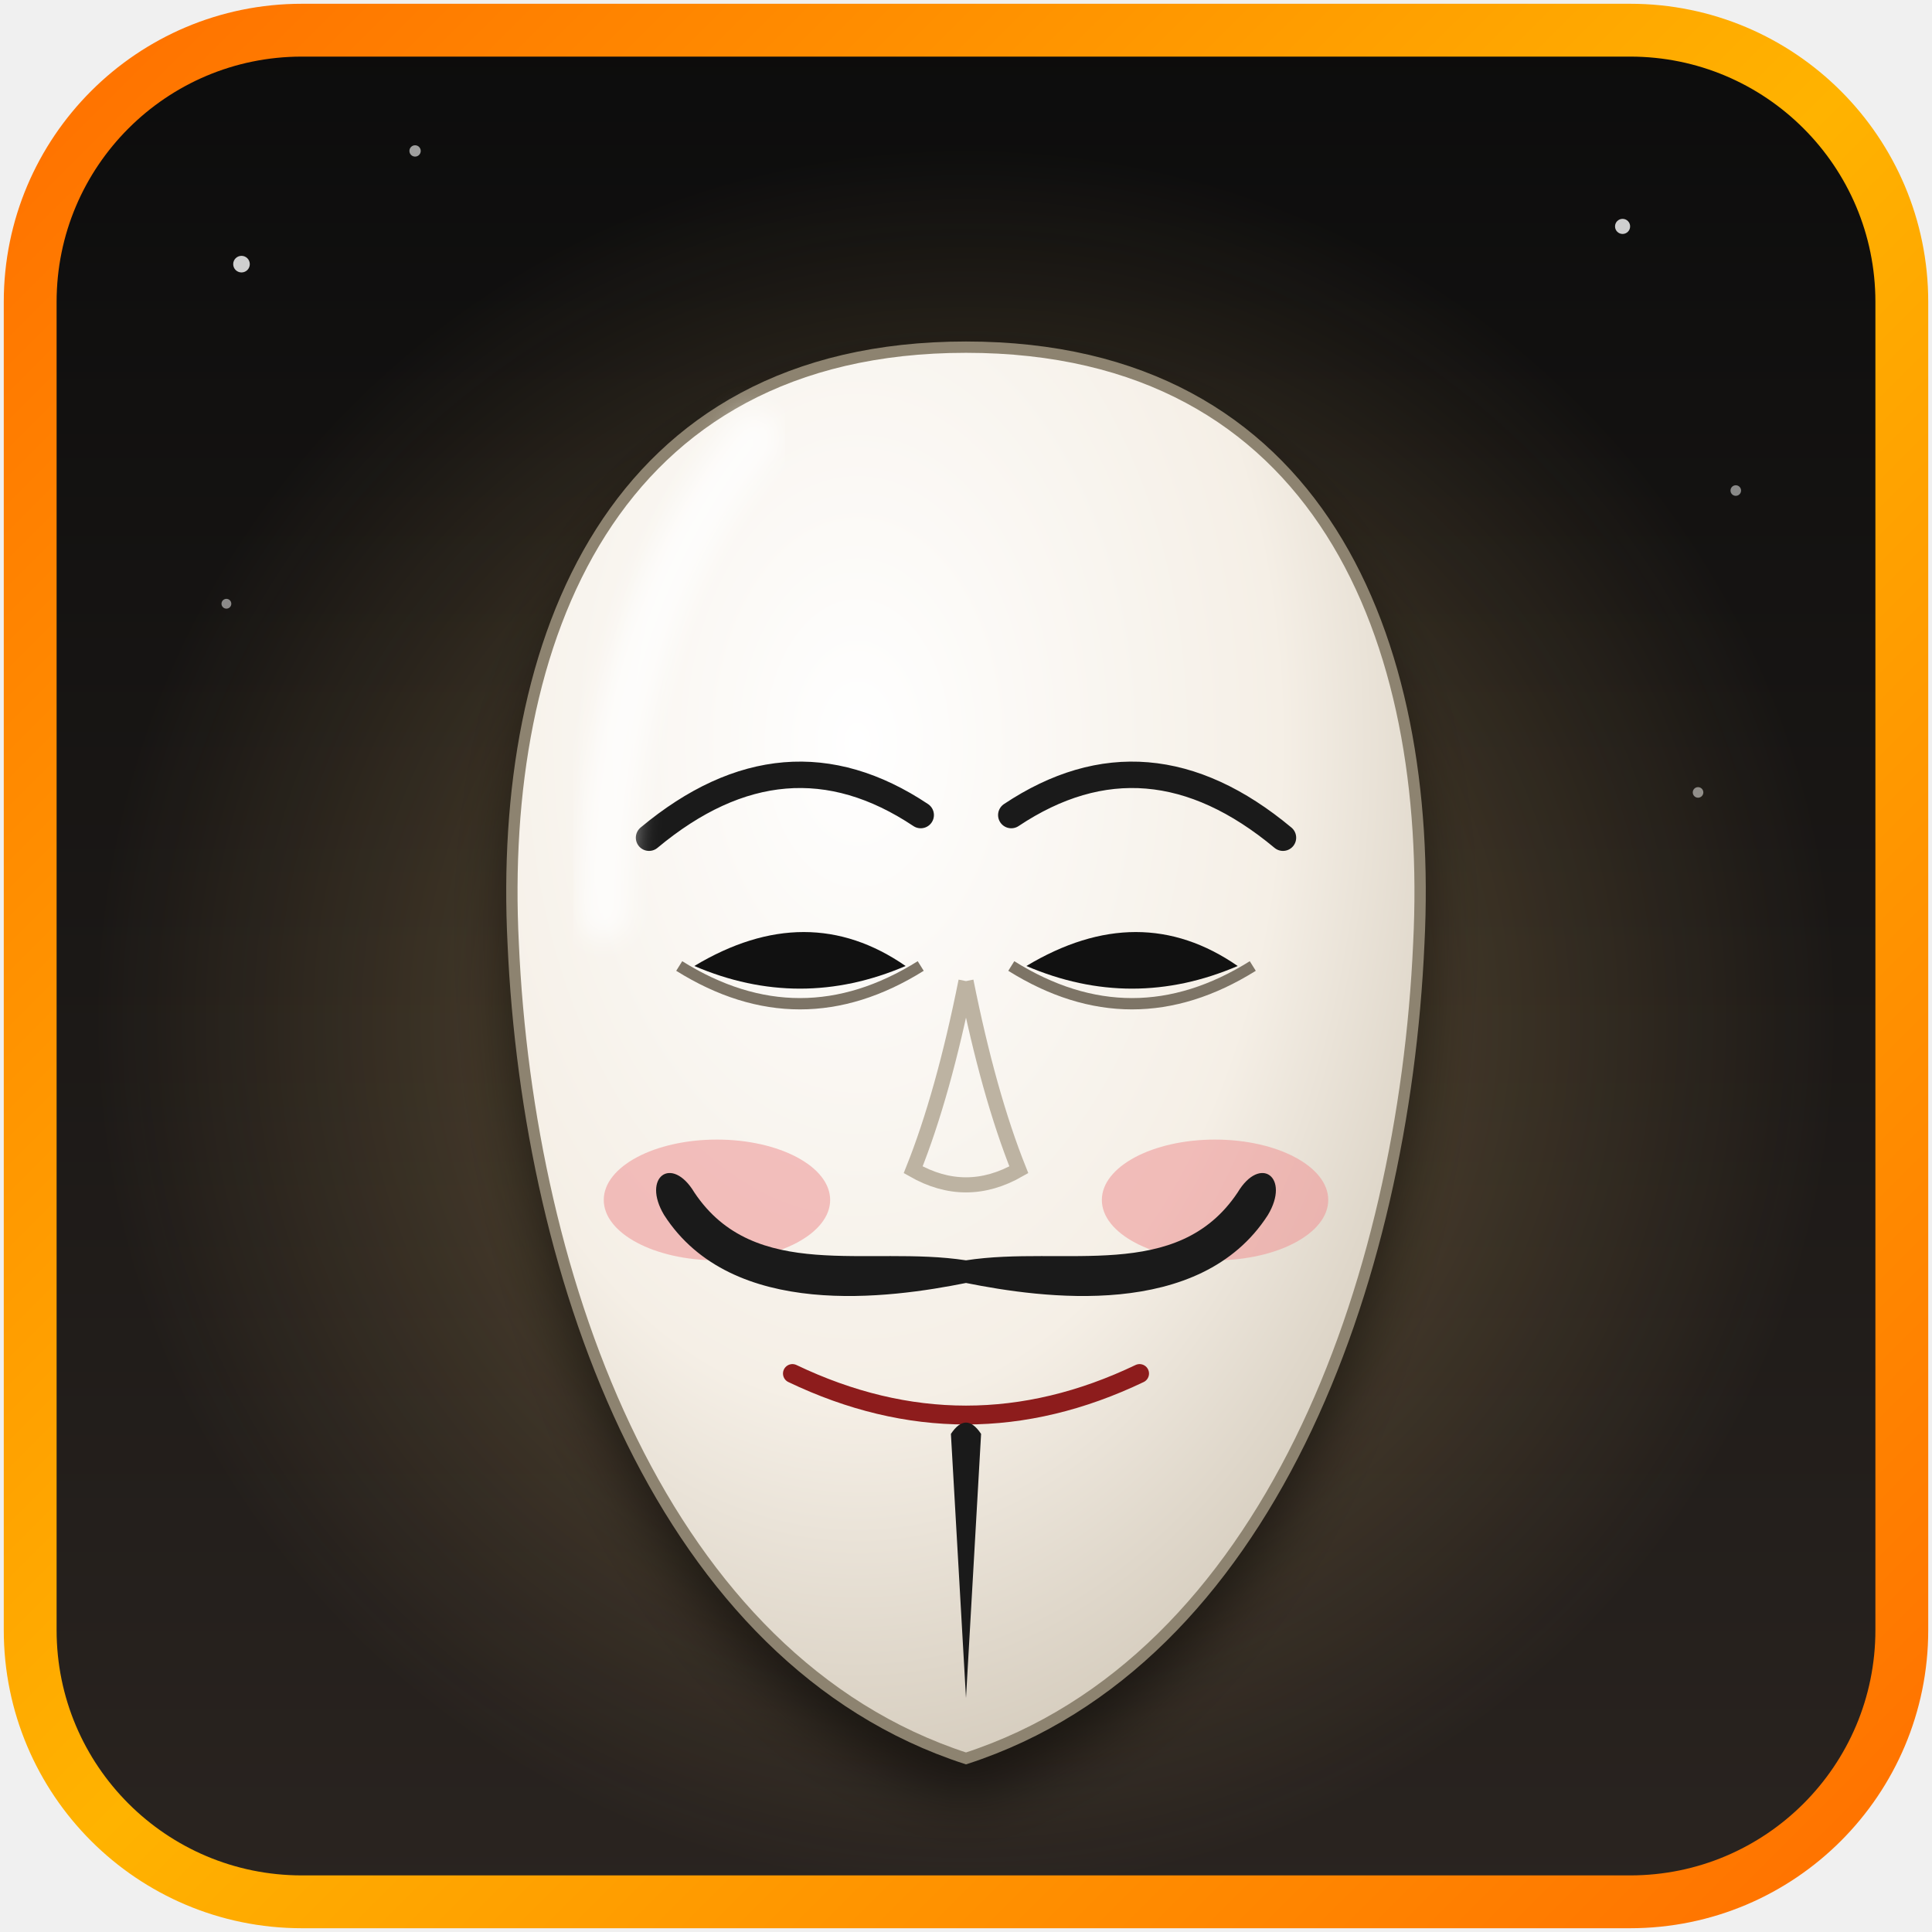
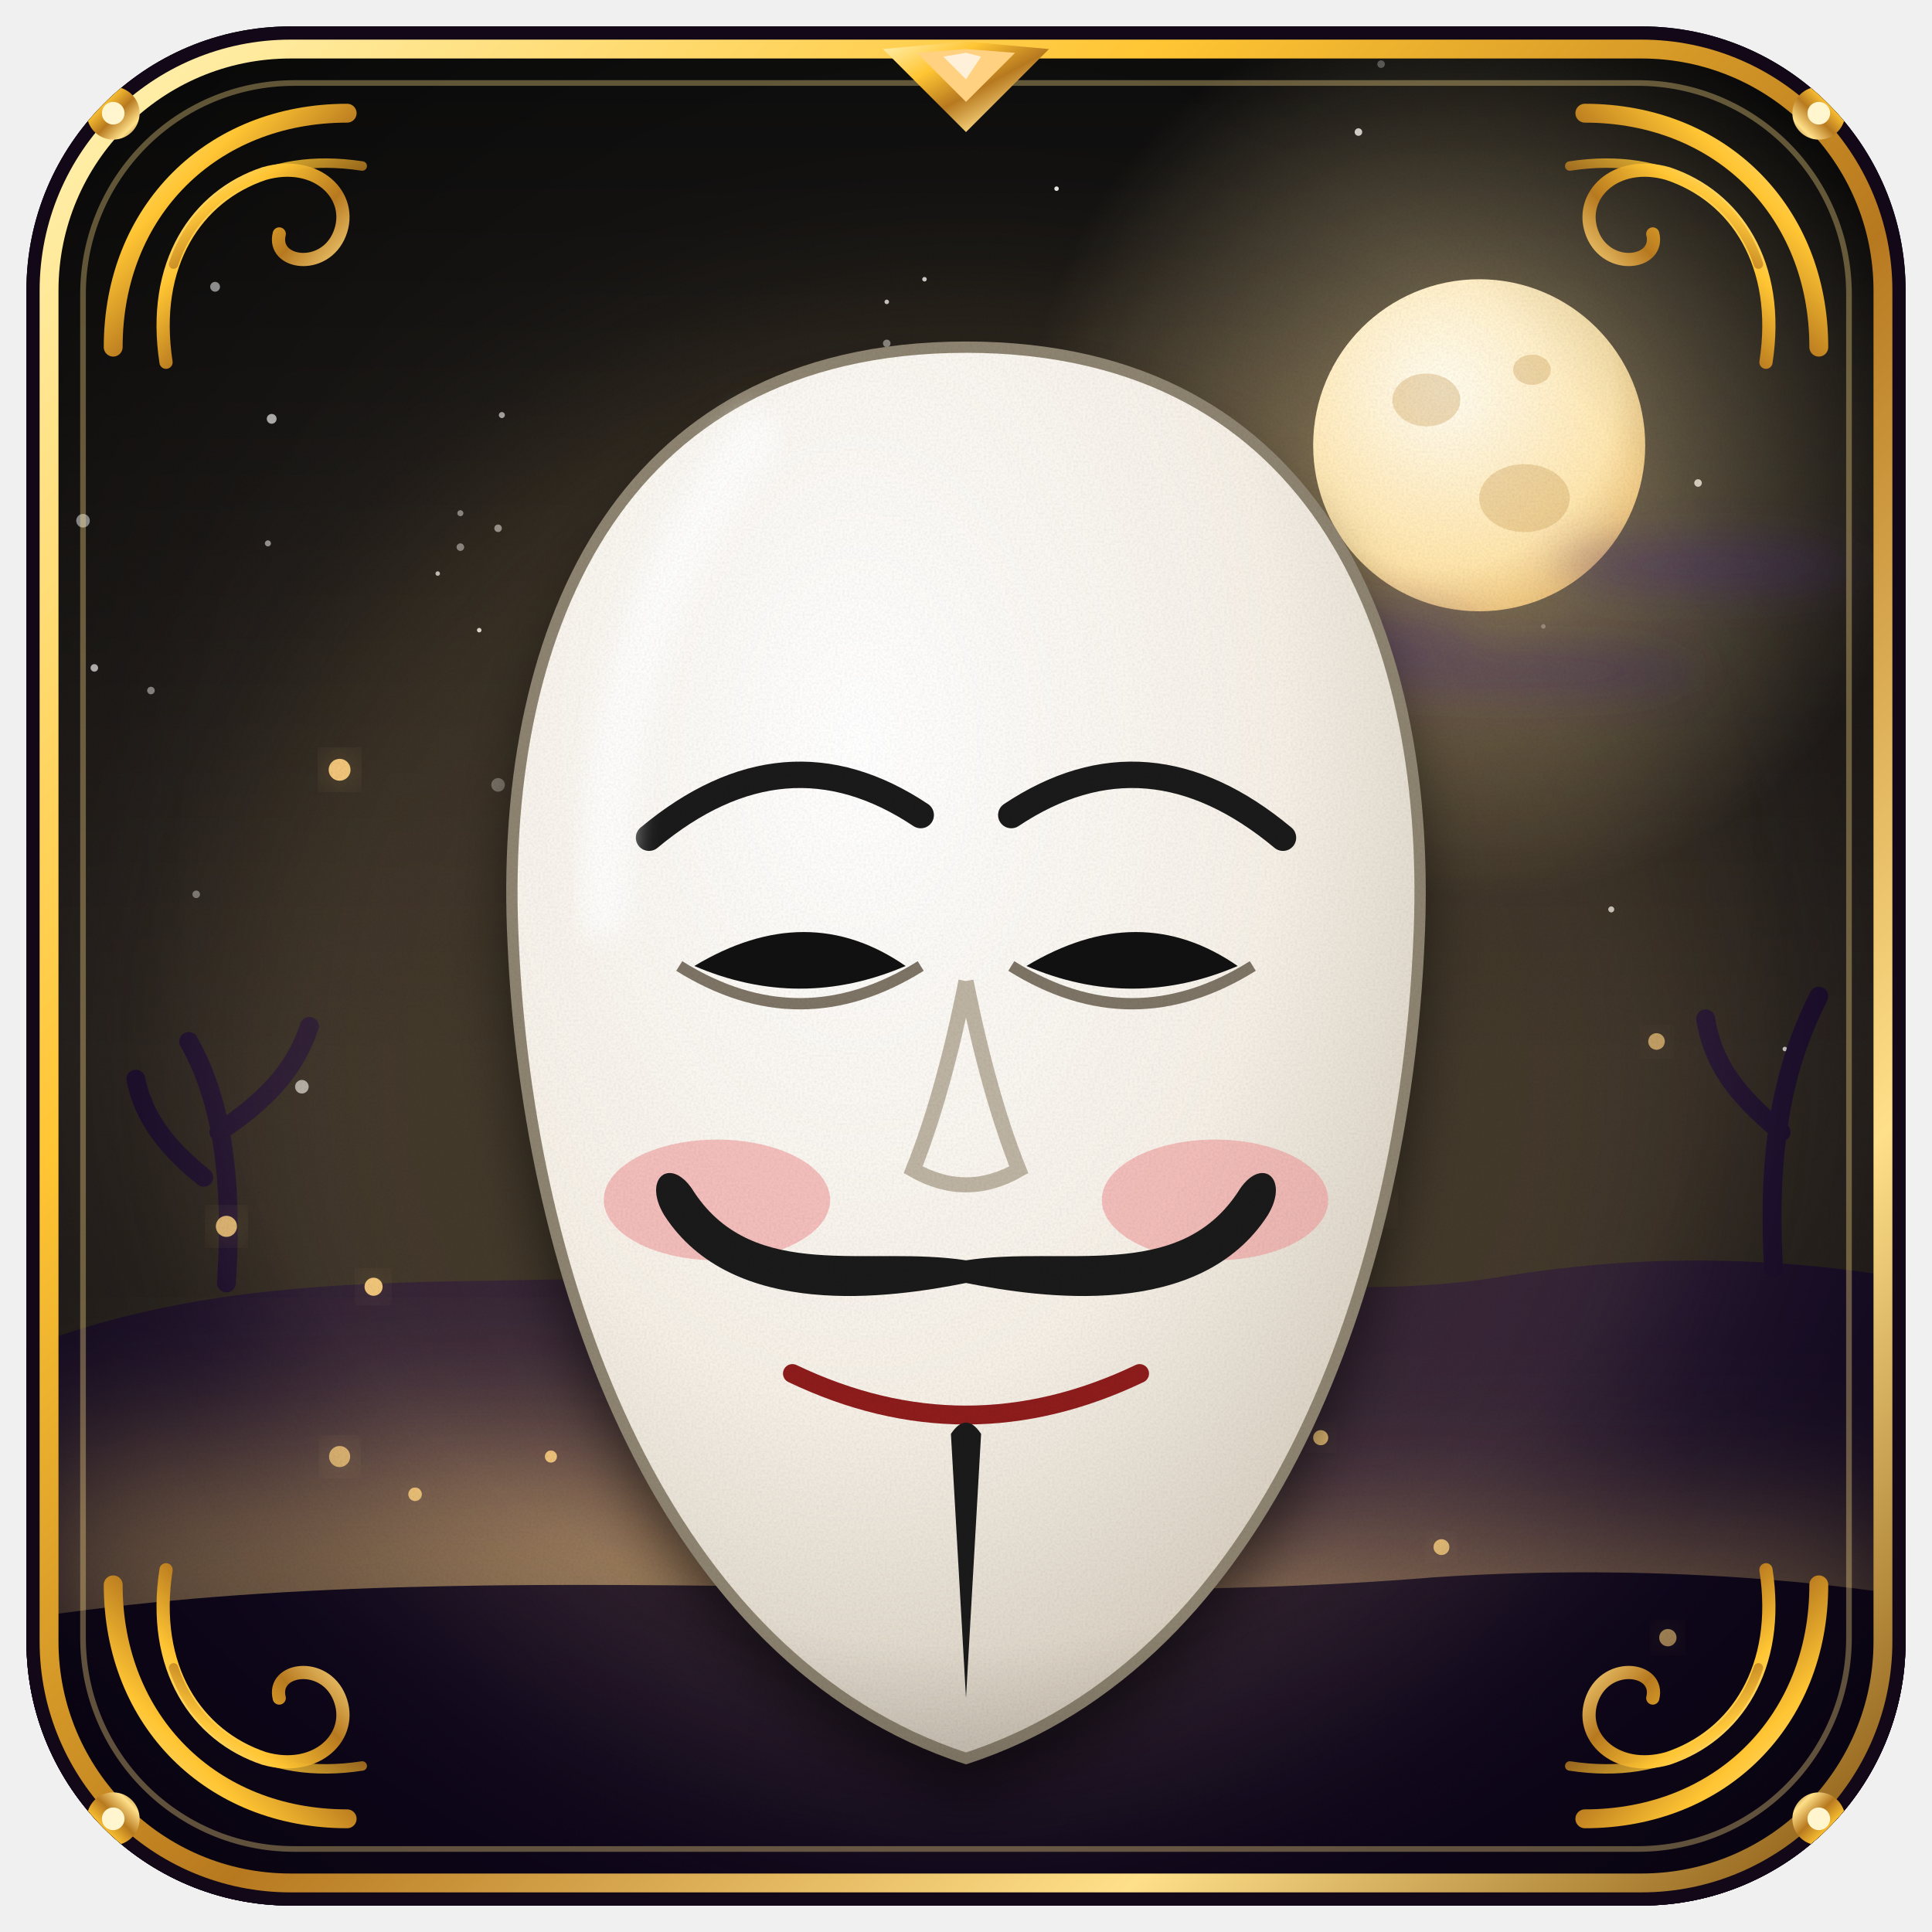
<svg xmlns="http://www.w3.org/2000/svg" viewBox="0 0 512 512" width="512" height="512">
  <defs>
    <linearGradient id="fr" x1="0" y1="0" x2="1" y2="1">
      <stop offset="0" stop-color="#ff6f00" />
      <stop offset=".5" stop-color="#ffb300" />
      <stop offset="1" stop-color="#ff6f00" />
    </linearGradient>
    <filter id="sh" x="-20%" y="-20%" width="140%" height="140%">
      <feDropShadow dx="0" dy="10" stdDeviation="10" flood-color="#000" flood-opacity=".55" />
    </filter>
    <filter id="in" x="-20%" y="-20%" width="140%" height="140%">
      <feGaussianBlur stdDeviation="3" />
    </filter>
    <filter id="blur8">
      <feGaussianBlur stdDeviation="8" />
    </filter>
    <filter id="glow" x="-50%" y="-50%" width="200%" height="200%">
      <feGaussianBlur stdDeviation="6" result="b" />
      <feMerge>
        <feMergeNode in="b" />
        <feMergeNode in="SourceGraphic" />
      </feMerge>
    </filter>
    <filter id="cloth">
      <feTurbulence type="fractalNoise" baseFrequency=".9" numOctaves="2" seed="3" />
      <feColorMatrix values="0 0 0 0 0  0 0 0 0 0  0 0 0 0 0  0 0 0 .18 0" />
      <feComposite in2="SourceGraphic" operator="in" />
    </filter>
    <filter id="skin">
      <feTurbulence type="fractalNoise" baseFrequency=".05" numOctaves="3" seed="7" />
      <feColorMatrix values="0 0 0 0 .45  0 0 0 0 .12  0 0 0 0 .06  0 0 0 1.1 -.45" />
      <feComposite in2="SourceGraphic" operator="in" />
    </filter>
  </defs>
+   <defs>
+     <filter id="soft" x="-30%" y="-30%" width="160%" height="160%">
+       <feGaussianBlur stdDeviation="6" />
+     </filter>
+     <filter id="soft2" x="-30%" y="-30%" width="160%" height="160%">
+       <feGaussianBlur stdDeviation="2.2" />
+     </filter>
+     <filter id="big" x="-50%" y="-50%" width="200%" height="200%">
+       <feGaussianBlur stdDeviation="22" />
+     </filter>
+     <filter id="grain" x="0" y="0" width="100%" height="100%">
+       <feTurbulence type="fractalNoise" baseFrequency="1.6" numOctaves="2" seed="4" result="n" />
+       <feColorMatrix in="n" values="0 0 0 0 0  0 0 0 0 0  0 0 0 0 0  0 0 0 .5 -.18" result="a" />
+       <feComposite in="a" in2="SourceGraphic" operator="in" />
+     </filter>
+     <filter id="pskin" x="0" y="0" width="100%" height="100%">
+       <feTurbulence type="turbulence" baseFrequency=".11 .010" numOctaves="3" seed="11" result="n" />
+       <feColorMatrix in="n" values="0 0 0 0 .35  0 0 0 0 .12  0 0 0 0 0  0 0 0 .9 -.35" result="a" />
+       <feComposite in="a" in2="SourceGraphic" operator="in" />
+     </filter>
+     <linearGradient id="gold" x1="0" y1="0" x2="1" y2="1">
+       <stop offset="0" stop-color="#fff2b3" />
+       <stop offset=".3" stop-color="#ffc533" />
+       <stop offset=".55" stop-color="#b7791f" />
+       <stop offset=".8" stop-color="#ffe08a" />
+       <stop offset="1" stop-color="#8a5a12" />
+     </linearGradient>
+     <radialGradient id="vign" cx=".5" cy=".45" r=".75">
+       <stop offset=".55" stop-color="#000" stop-opacity="0" />
+       <stop offset="1" stop-color="#000" stop-opacity=".65" />
+     </radialGradient>
+   </defs>
  <g clip-path="url(#gfxcl)">
+     <clipPath id="gfxcl">
+       <rect x="7" y="7" width="498" height="498" rx="70" />
+     </clipPath>
    <defs>
-       <linearGradient id="gfxbg" x1="0" y1="0" x2="0" y2="1">
+       <linearGradient id="sky" x1="0" y1="0" x2="0" y2="1">
        <stop offset="0" stop-color="#0c0c0c" />
+         <stop offset=".55" stop-color="#2a2420" />
        <stop offset="1" stop-color="#2a2420" />
      </linearGradient>
-       <radialGradient id="gfxgl" cx=".5" cy=".5" r=".5">
-         <stop offset="0" stop-color="#ffd180" stop-opacity=".35" />
-         <stop offset="1" stop-color="#ffd180" stop-opacity="0" />
+       <radialGradient id="moonhalo" cx=".5" cy=".5" r=".5">
+         <stop offset="0" stop-color="#fff4d6" stop-opacity=".85" />
+         <stop offset=".35" stop-color="#ffe3a8" stop-opacity=".35" />
+         <stop offset="1" stop-color="#ffe3a8" stop-opacity="0" />
+       </radialGradient>
+       <radialGradient id="moonb" cx=".38" cy=".34" r=".75">
+         <stop offset="0" stop-color="#fffdf2" />
+         <stop offset=".7" stop-color="#ffe7b0" />
+         <stop offset="1" stop-color="#e6b96e" />
      </radialGradient>
    </defs>
-     <clipPath id="gfxcl">
-       <rect x="8" y="8" width="496" height="496" rx="72" />
-     </clipPath>
-     <rect x="8" y="8" width="496" height="496" rx="72" fill="url(#gfxbg)" />
-     <circle cx="64" cy="70" r="2.2" fill="#fff" opacity="0.8" />
-     <circle cx="110" cy="40" r="1.5" fill="#fff" opacity="0.6" />
-     <circle cx="430" cy="60" r="2" fill="#fff" opacity="0.8" />
-     <circle cx="460" cy="130" r="1.4" fill="#fff" opacity="0.5" />
-     <circle cx="60" cy="160" r="1.3" fill="#fff" opacity="0.5" />
-     <circle cx="450" cy="210" r="1.4" fill="#fff" opacity="0.5" />
-     <ellipse cx="256" cy="270" rx="230" ry="230" fill="url(#gfxgl)" />
+     <rect width="512" height="512" fill="url(#sky)" />
+     <circle cx="280" cy="50" r="0.6" fill="#fff" opacity="0.88" />
+     <circle cx="360" cy="35" r="1" fill="#fff" opacity="0.85" />
+     <circle cx="132" cy="208" r="1.8" fill="#fff" opacity="0.33" />
+     <circle cx="309" cy="260" r="0.6" fill="#fff" opacity="0.34" />
+     <circle cx="260" cy="142" r="0.8" fill="#fff" opacity="0.31" />
+     <circle cx="329" cy="255" r="1.8" fill="#fff" opacity="0.43" />
+     <circle cx="200" cy="117" r="1.8" fill="#fff" opacity="0.56" />
+     <circle cx="57" cy="76" r="1.3" fill="#fff" opacity="0.66" />
+     <circle cx="316" cy="106" r="1" fill="#fff" opacity="0.57" />
+     <circle cx="132" cy="140" r="1" fill="#fff" opacity="0.49" />
+     <circle cx="235" cy="91" r="1" fill="#fff" opacity="0.46" />
+     <circle cx="133" cy="110" r="0.8" fill="#fff" opacity="0.59" />
+     <circle cx="251" cy="135" r="1.3" fill="#fff" opacity="0.31" />
+     <circle cx="235" cy="80" r="0.6" fill="#fff" opacity="0.75" />
+     <circle cx="51" cy="45" r="0.6" fill="#fff" opacity="0.31" />
+     <circle cx="283" cy="253" r="1" fill="#fff" opacity="0.37" />
+     <circle cx="25" cy="177" r="1" fill="#fff" opacity="0.75" />
+     <circle cx="127" cy="167" r="0.6" fill="#fff" opacity="0.81" />
+     <circle cx="40" cy="183" r="1" fill="#fff" opacity="0.48" />
+     <circle cx="313" cy="119" r="1.8" fill="#fff" opacity="0.39" />
+     <circle cx="192" cy="160" r="0.8" fill="#fff" opacity="0.36" />
+     <circle cx="80" cy="288" r="1.8" fill="#fff" opacity="0.61" />
+     <circle cx="308" cy="184" r="0.6" fill="#fff" opacity="0.59" />
+     <circle cx="427" cy="241" r="0.8" fill="#fff" opacity="0.70" />
+     <circle cx="367" cy="88" r="0.6" fill="#fff" opacity="0.78" />
+     <circle cx="292" cy="222" r="0.6" fill="#fff" opacity="0.73" />
+     <circle cx="116" cy="152" r="0.6" fill="#fff" opacity="0.70" />
+     <circle cx="424" cy="129" r="0.6" fill="#fff" opacity="0.30" />
+     <circle cx="245" cy="74" r="0.6" fill="#fff" opacity="0.77" />
+     <circle cx="122" cy="145" r="1" fill="#fff" opacity="0.44" />
+     <circle cx="344" cy="148" r="1.3" fill="#fff" opacity="0.44" />
+     <circle cx="122" cy="136" r="0.8" fill="#fff" opacity="0.45" />
+     <circle cx="366" cy="17" r="1" fill="#fff" opacity="0.33" />
+     <circle cx="368" cy="223" r="1.3" fill="#fff" opacity="0.67" />
+     <circle cx="249" cy="141" r="1.8" fill="#fff" opacity="0.37" />
+     <circle cx="71" cy="144" r="0.8" fill="#fff" opacity="0.52" />
+     <circle cx="473" cy="278" r="0.6" fill="#fff" opacity="0.75" />
+     <circle cx="22" cy="138" r="1.8" fill="#fff" opacity="0.61" />
+     <circle cx="52" cy="237" r="1" fill="#fff" opacity="0.38" />
+     <circle cx="272" cy="191" r="1" fill="#fff" opacity="0.87" />
+     <circle cx="175" cy="269" r="0.6" fill="#fff" opacity="0.32" />
+     <circle cx="409" cy="166" r="0.6" fill="#fff" opacity="0.33" />
+     <circle cx="331" cy="293" r="0.6" fill="#fff" opacity="0.64" />
+     <circle cx="72" cy="111" r="1.3" fill="#fff" opacity="0.68" />
+     <circle cx="450" cy="128" r="1" fill="#fff" opacity="0.82" />
+     <circle cx="202" cy="268" r="1.8" fill="#fff" opacity="0.76" />
+     <circle cx="392" cy="118" r="120" fill="url(#moonhalo)" />
+     <circle cx="392" cy="118" r="44" fill="url(#moonb)" />
+     <g opacity=".35" fill="#c99a52">
+       <ellipse cx="378" cy="106" rx="9" ry="7" />
+       <ellipse cx="404" cy="132" rx="12" ry="9" />
+       <ellipse cx="406" cy="98" rx="5" ry="4" />
+     </g>
+     <g filter="url(#soft)" opacity=".5">
+       <ellipse cx="330" cy="168" rx="60" ry="8" fill="#3b2366" />
+       <ellipse cx="452" cy="150" rx="40" ry="6" fill="#4a2d73" />
+       <ellipse cx="400" cy="178" rx="50" ry="6" fill="#3b2366" />
+     </g>
+     <path d="M0 360 C 70 330 140 345 200 335 C 270 322 330 350 400 338 C 450 330 490 336 512 340 L 512 512 L 0 512 Z" fill="#1a0c2e" opacity=".85" />
+     <path d="M60 340 C 62 310 58 290 50 276 M58 300 C 70 292 78 284 82 272 M54 312 C 44 304 38 296 36 286" stroke="#1a0c2e" stroke-width="5" fill="none" stroke-linecap="round" />
+     <path d="M470 336 C 468 300 474 280 482 264 M472 300 C 460 290 454 282 452 270" stroke="#1a0c2e" stroke-width="5" fill="none" stroke-linecap="round" />
+     <g filter="url(#big)" opacity=".55">
+       <ellipse cx="120" cy="420" rx="200" ry="34" fill="#ffd180" />
+       <ellipse cx="420" cy="440" rx="200" ry="30" fill="#ffd180" />
+     </g>
+     <path d="M0 430 C 120 410 260 428 380 418 C 440 414 490 420 512 424 L 512 512 L 0 512 Z" fill="#120822" />
+     <circle cx="60" cy="325" r="2.8" fill="#ffd180" filter="url(#glow)" opacity="0.87" />
+     <circle cx="364" cy="319" r="3.2" fill="#ffd180" filter="url(#glow)" opacity="0.54" />
+     <circle cx="110" cy="396" r="1.8" fill="#ffd180" filter="url(#glow)" opacity="0.91" />
+     <circle cx="249" cy="274" r="2.4" fill="#ffd180" filter="url(#glow)" opacity="0.55" />
+     <circle cx="382" cy="410" r="2.1" fill="#ffd180" filter="url(#glow)" opacity="0.85" />
+     <circle cx="90" cy="204" r="2.9" fill="#ffd180" filter="url(#glow)" opacity="0.92" />
+     <circle cx="90" cy="386" r="2.8" fill="#ffd180" filter="url(#glow)" opacity="0.85" />
+     <circle cx="283" cy="312" r="2.2" fill="#ffd180" filter="url(#glow)" opacity="0.52" />
+     <circle cx="146" cy="386" r="1.6" fill="#ffd180" filter="url(#glow)" opacity="0.87" />
+     <circle cx="253" cy="400" r="3.0" fill="#ffd180" filter="url(#glow)" opacity="0.74" />
+     <circle cx="439" cy="276" r="2.2" fill="#ffd180" filter="url(#glow)" opacity="0.67" />
+     <circle cx="99" cy="341" r="2.4" fill="#ffd180" filter="url(#glow)" opacity="0.92" />
+     <circle cx="442" cy="434" r="2.3" fill="#ffd180" filter="url(#glow)" opacity="0.82" />
+     <circle cx="350" cy="381" r="2.0" fill="#ffd180" filter="url(#glow)" opacity="0.94" />
+     <ellipse cx="256" cy="280" rx="200" ry="200" fill="#ffd180" opacity=".12" filter="url(#big)" />
    <defs>
      <radialGradient id="gfxw" cx=".38" cy=".28" r=".85">
        <stop offset="0" stop-color="#ffffff" />
        <stop offset=".55" stop-color="#f5efe6" />
        <stop offset="1" stop-color="#c9bfae" />
      </radialGradient>
    </defs>
    <path d="M256 92 C 350 92 380 170 376 250 C 372 340 336 440 256 466 C 176 440 140 340 136 250 C 132 170 162 92 256 92 Z" fill="#000" opacity=".55" filter="url(#blur8)" transform="translate(0 10)" />
    <path d="M256 92 C 350 92 380 170 376 250 C 372 340 336 440 256 466 C 176 440 140 340 136 250 C 132 170 162 92 256 92 Z" fill="url(#gfxw)" stroke="#8d8370" stroke-width="3" />
    <path d="M172 222 q 36 -30 72 -6 M340 222 q -36 -30 -72 -6" stroke="#1a1a1a" stroke-width="7" fill="none" stroke-linecap="round" />
    <path d="M184 256 q 30 -18 56 0 q -28 12 -56 0 z M272 256 q 30 -18 56 0 q -28 12 -56 0 z" fill="#111" />
    <path d="M180 256 q 32 20 64 0 M268 256 q 32 20 64 0" stroke="#7d7466" stroke-width="3" fill="none" />
    <ellipse cx="190" cy="318" rx="30" ry="16" fill="#ef9a9a" opacity=".6" />
    <ellipse cx="322" cy="318" rx="30" ry="16" fill="#ef9a9a" opacity=".6" />
    <path d="M256 260 q -6 30 -14 50 q 14 8 28 0 q -8 -20 -14 -50" fill="none" stroke="#bdb3a2" stroke-width="4" />
    <path d="M256 334 C 230 330 200 340 184 316 C 178 306 170 312 176 322 C 194 350 236 344 256 340 C 276 344 318 350 336 322 C 342 312 334 306 328 316 C 312 340 282 330 256 334 Z" fill="#1a1a1a" />
    <path d="M210 364 q 46 22 92 0" stroke="#8d1c1c" stroke-width="5" fill="none" stroke-linecap="round" />
    <path d="M252 380 l 4 70 l 4 -70 q -4 -6 -8 0 z" fill="#1a1a1a" />
    <path d="M200 116 q -40 50 -40 126" stroke="#fff" stroke-width="14" stroke-opacity="0.7" fill="none" stroke-linecap="round" filter="url(#in)" />
+     <rect x="7" y="7" width="498" height="498" fill="#000" filter="url(#grain)" opacity=".18" />
+     <rect x="7" y="7" width="498" height="498" rx="70" fill="url(#vign)" />
+     <rect x="7" y="7" width="498" height="498" rx="70" fill="none" stroke="#120818" stroke-width="12" />
+     <rect x="13" y="13" width="486" height="486" rx="64" fill="none" stroke="url(#gold)" stroke-width="5" />
+     <rect x="22" y="22" width="468" height="468" rx="56" fill="none" stroke="#ffe08a" stroke-opacity=".35" stroke-width="1.5" />
+     <g transform="">
+       <path d="M30 92 C 30 56 56 30 92 30" stroke="url(#gold)" stroke-width="5" fill="none" stroke-linecap="round" />
+       <path d="M44 96 C 40 70 52 52 70 46 C 84 42 94 52 90 62 C 86 72 72 70 74 62" stroke="url(#gold)" stroke-width="3.5" fill="none" stroke-linecap="round" />
+       <path d="M96 44 C 70 40 52 52 46 70" stroke="url(#gold)" stroke-width="2.5" fill="none" stroke-linecap="round" opacity=".8" />
+       <circle cx="30" cy="30" r="7" fill="url(#gold)" />
+       <circle cx="30" cy="30" r="3" fill="#fff6d0" />
+     </g>
+     <g transform="translate(512 0) scale(-1 1)">
+       <path d="M30 92 C 30 56 56 30 92 30" stroke="url(#gold)" stroke-width="5" fill="none" stroke-linecap="round" />
+       <path d="M44 96 C 40 70 52 52 70 46 C 84 42 94 52 90 62 C 86 72 72 70 74 62" stroke="url(#gold)" stroke-width="3.5" fill="none" stroke-linecap="round" />
+       <path d="M96 44 C 70 40 52 52 46 70" stroke="url(#gold)" stroke-width="2.5" fill="none" stroke-linecap="round" opacity=".8" />
+       <circle cx="30" cy="30" r="7" fill="url(#gold)" />
+       <circle cx="30" cy="30" r="3" fill="#fff6d0" />
+     </g>
+     <g transform="translate(0 512) scale(1 -1)">
+       <path d="M30 92 C 30 56 56 30 92 30" stroke="url(#gold)" stroke-width="5" fill="none" stroke-linecap="round" />
+       <path d="M44 96 C 40 70 52 52 70 46 C 84 42 94 52 90 62 C 86 72 72 70 74 62" stroke="url(#gold)" stroke-width="3.5" fill="none" stroke-linecap="round" />
+       <path d="M96 44 C 70 40 52 52 46 70" stroke="url(#gold)" stroke-width="2.5" fill="none" stroke-linecap="round" opacity=".8" />
+       <circle cx="30" cy="30" r="7" fill="url(#gold)" />
+       <circle cx="30" cy="30" r="3" fill="#fff6d0" />
+     </g>
+     <g transform="translate(512 512) scale(-1 -1)">
+       <path d="M30 92 C 30 56 56 30 92 30" stroke="url(#gold)" stroke-width="5" fill="none" stroke-linecap="round" />
+       <path d="M44 96 C 40 70 52 52 70 46 C 84 42 94 52 90 62 C 86 72 72 70 74 62" stroke="url(#gold)" stroke-width="3.5" fill="none" stroke-linecap="round" />
+       <path d="M96 44 C 70 40 52 52 46 70" stroke="url(#gold)" stroke-width="2.5" fill="none" stroke-linecap="round" opacity=".8" />
+       <circle cx="30" cy="30" r="7" fill="url(#gold)" />
+       <circle cx="30" cy="30" r="3" fill="#fff6d0" />
+     </g>
+     <g transform="translate(256 13)">
+       <path d="M-22 0 L 0 -2 L 22 0 L 0 22 Z" fill="url(#gold)" />
+       <path d="M-13 1 L 0 0 L 13 1 L 0 14 Z" fill="#ffd180" />
+       <path d="M-6 2 L 0 1 L 4 2 L 0 8 Z" fill="#fff" opacity=".7" />
+     </g>
  </g>
-   <rect x="8" y="8" width="496" height="496" rx="72" fill="none" stroke="url(#fr)" stroke-width="14" />
</svg>
